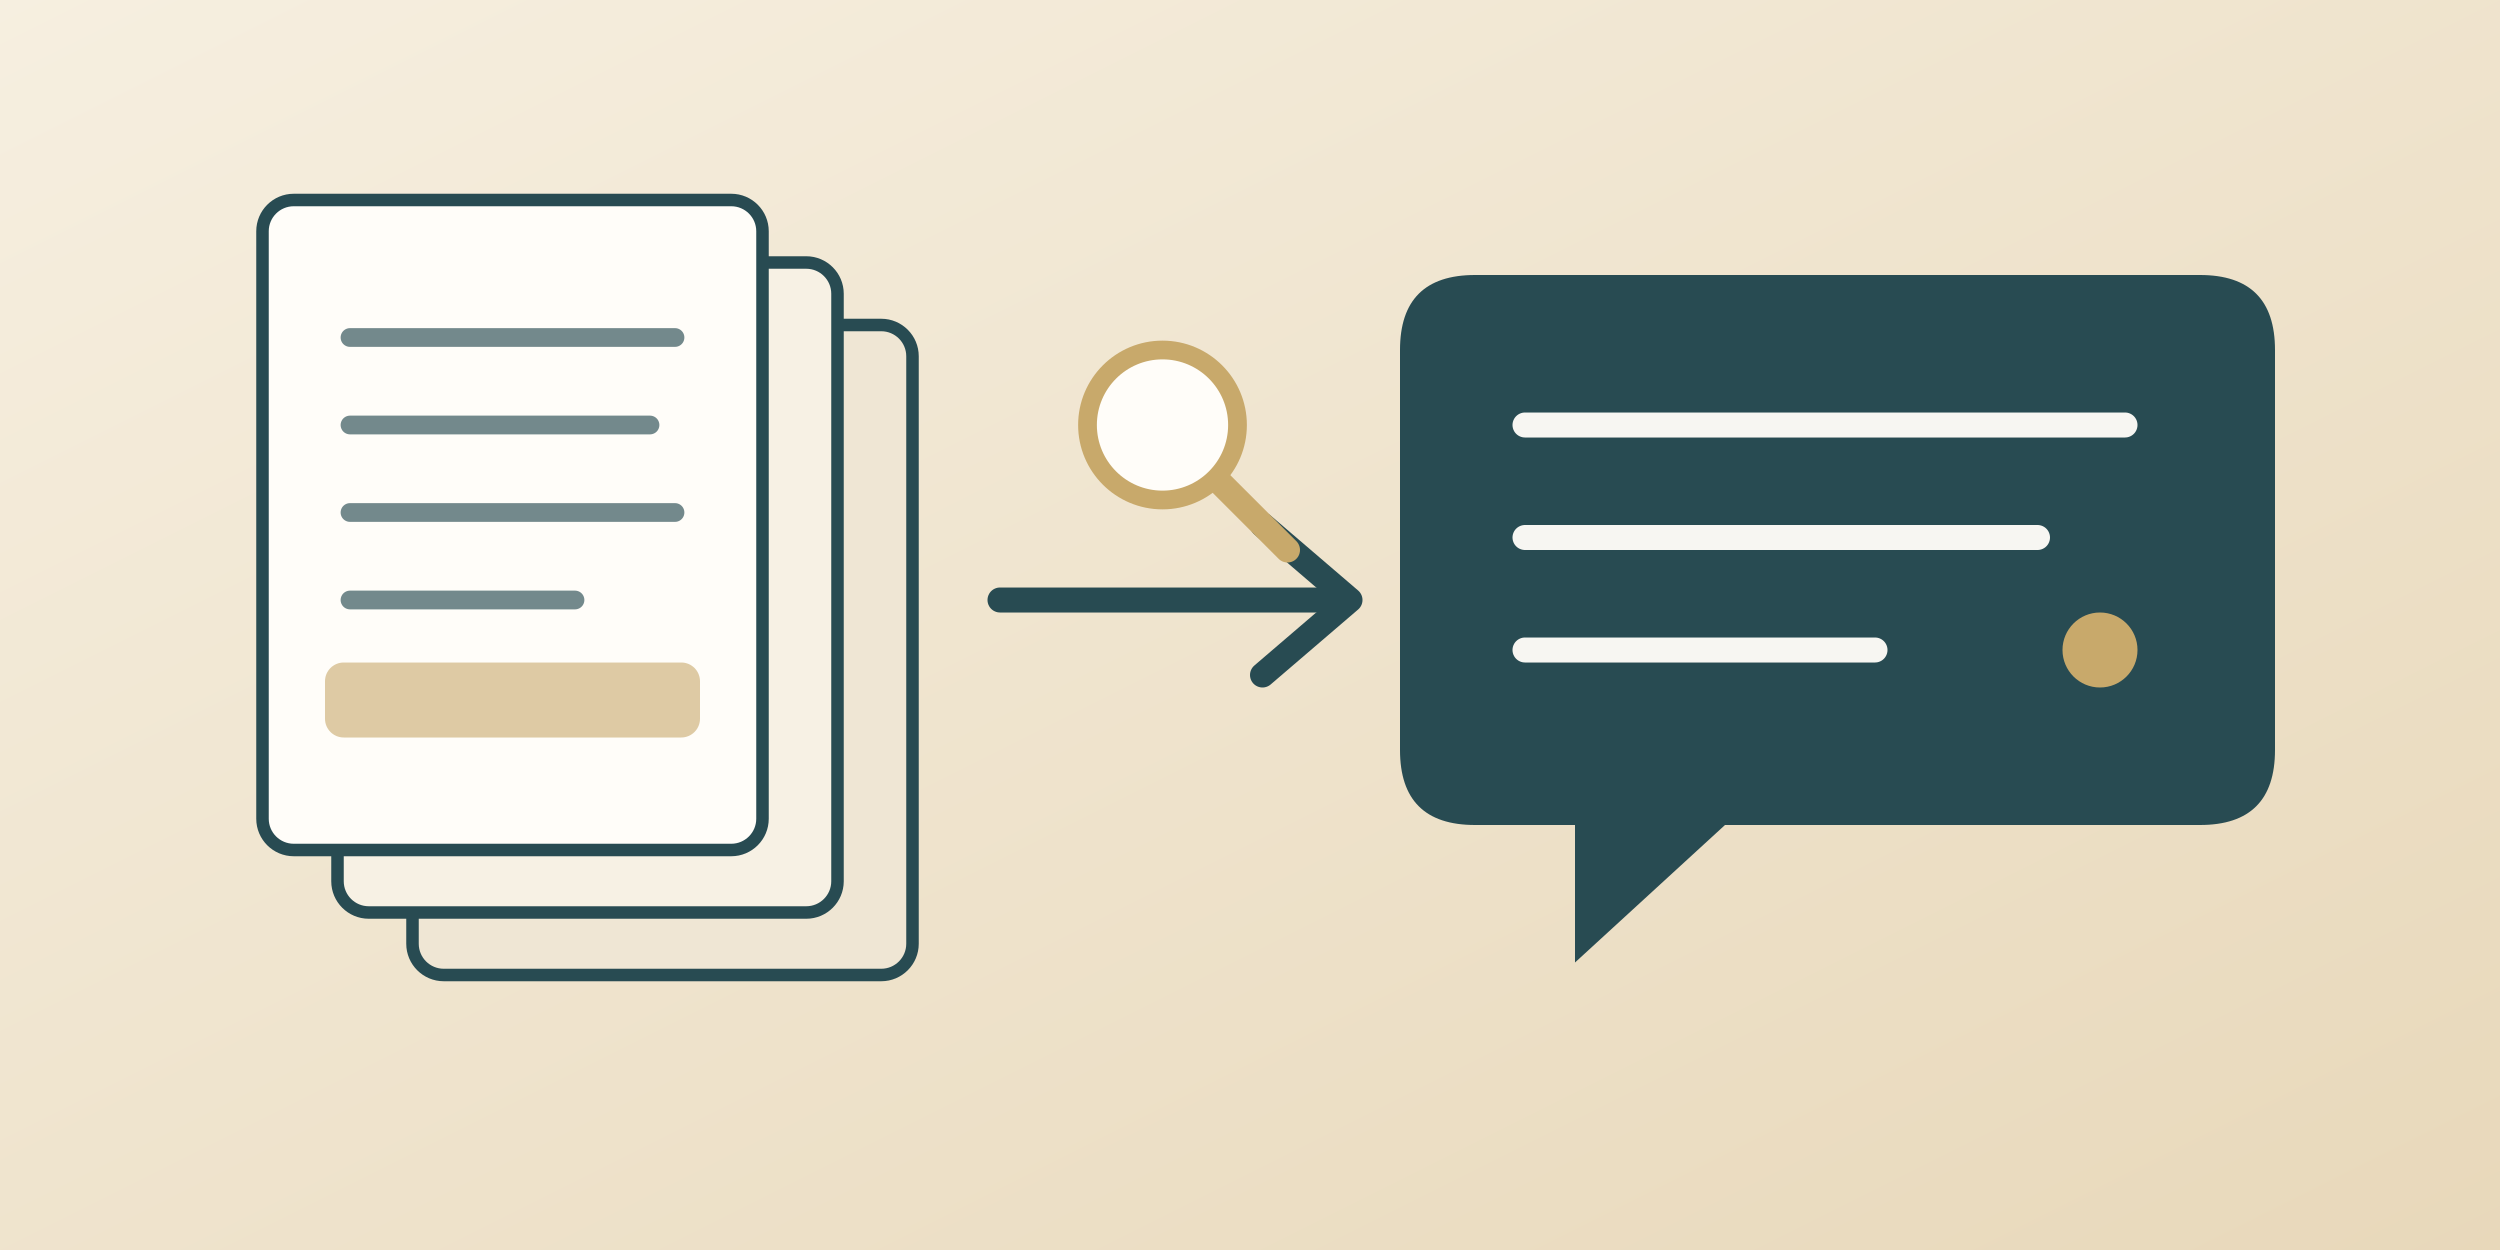
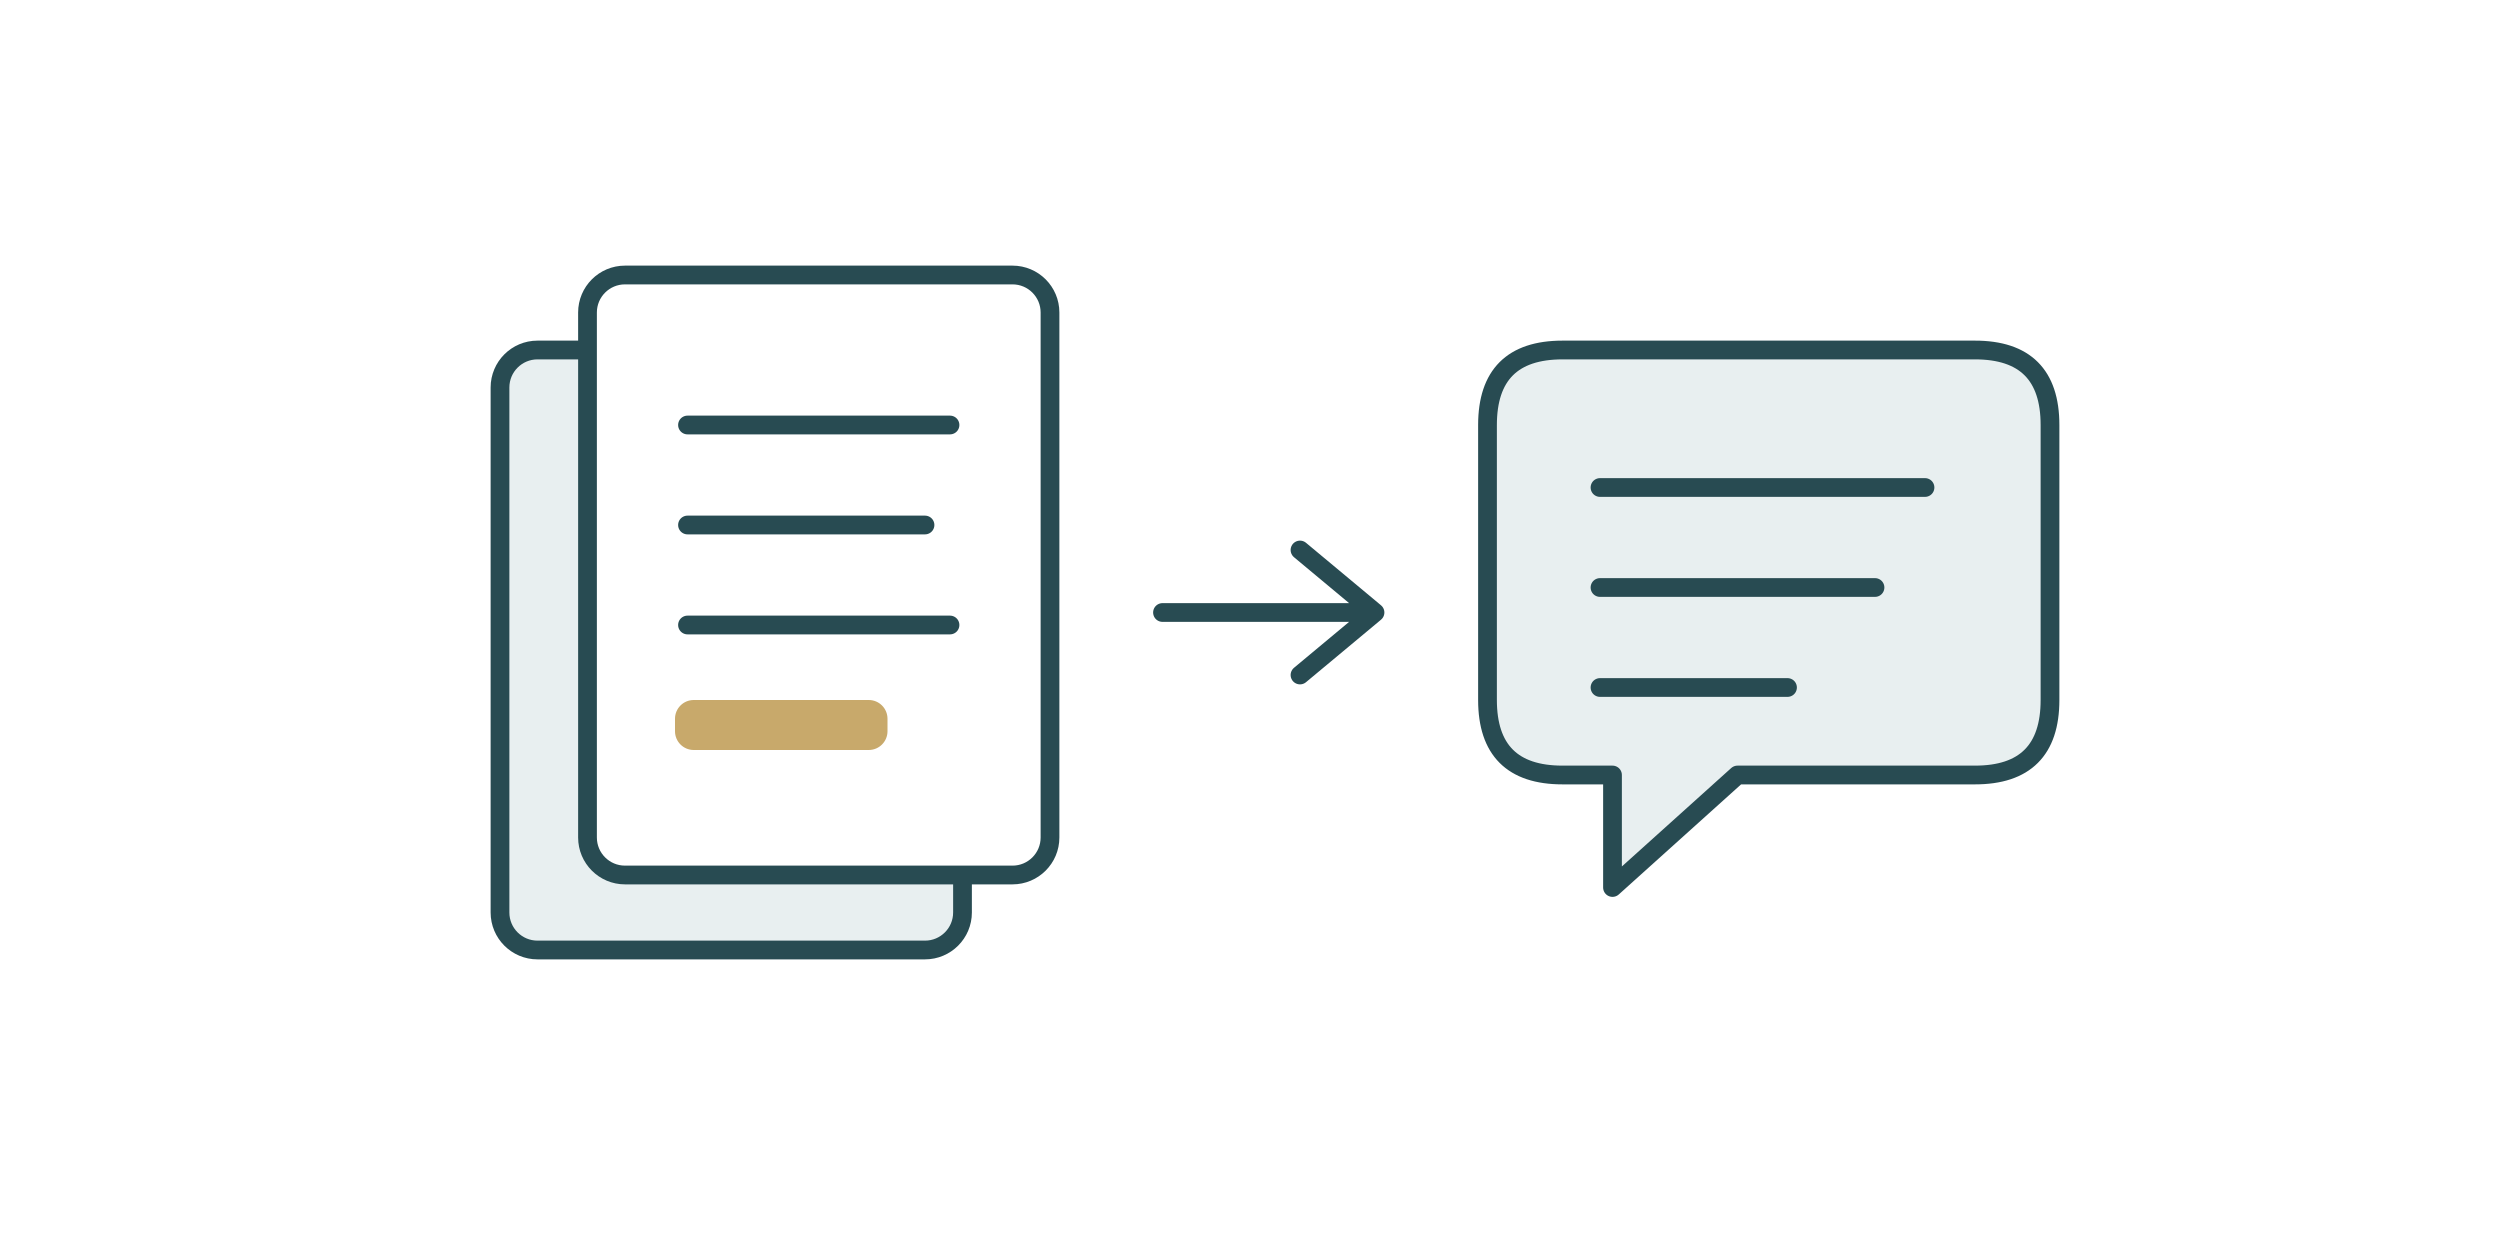
<svg xmlns="http://www.w3.org/2000/svg" viewBox="0 0 400 200" role="img" aria-label="Documents retrieved to answer a question">
-   <defs>
-     <linearGradient id="bg" x1="0" y1="0" x2="1" y2="1">
-       <stop offset="0" stop-color="#f6efe0" />
-       <stop offset="1" stop-color="#e8d8ba" />
-     </linearGradient>
-   </defs>
-   <rect width="400" height="200" fill="url(#bg)" />
-   <g stroke="#284b52" stroke-width="2">
-     <rect x="66" y="52" width="80" height="104" rx="5" fill="#efe6d4" />
-     <rect x="54" y="42" width="80" height="104" rx="5" fill="#f7f1e4" />
-     <rect x="42" y="32" width="80" height="104" rx="5" fill="#fffdf9" />
+   <rect width="400" height="200" fill="#ffffff" />
+   <g fill="none" stroke="#284b52" stroke-width="3" stroke-linecap="round" stroke-linejoin="round">
+     <rect x="80" y="56" width="74" height="96" rx="6" fill="#e8eff0" />
+     <rect x="94" y="44" width="74" height="96" rx="6" fill="#ffffff" />
+     <path d="M110 68 H152 M110 84 H148 M110 100 H152" />
+     <rect x="108" y="112" width="34" height="8" rx="3" fill="#c8a96b" stroke="none" />
+     <path d="M186 98 H218 M208 88 L220 98 L208 108" />
+     <path d="M250 56 H316 Q328 56 328 68 V112 Q328 124 316 124 H278 L258 142 V124 H250 Q238 124 238 112 V68 Q238 56 250 56 Z" fill="#e8eff0" />
+     <path d="M256 78 H308 M256 94 H300 M256 110 H286" />
  </g>
-   <g stroke="#284b52" stroke-width="3" stroke-linecap="round" opacity="0.65">
-     <path d="M56 54 H108" />
-     <path d="M56 68 H104" />
-     <path d="M56 82 H108" />
-     <path d="M56 96 H92" />
-   </g>
-   <rect x="52" y="106" width="60" height="12" rx="3" fill="#c8a96b" opacity="0.6" />
-   <path d="M160 96 H214" stroke="#284b52" stroke-width="4" stroke-linecap="round" />
-   <path d="M202 84 L216 96 L202 108" fill="none" stroke="#284b52" stroke-width="4" stroke-linecap="round" stroke-linejoin="round" />
-   <circle cx="186" cy="68" r="12" fill="#fffdf9" stroke="#c8a96b" stroke-width="3" />
-   <path d="M195 77 L206 88" stroke="#c8a96b" stroke-width="4" stroke-linecap="round" />
-   <path d="M236 44 H352 Q364 44 364 56 V120 Q364 132 352 132 H276 L252 154 V132 H236 Q224 132 224 120 V56 Q224 44 236 44 Z" fill="#284b52" />
-   <g stroke="#f7f6f2" stroke-width="4" stroke-linecap="round">
-     <path d="M244 68 H340" />
-     <path d="M244 86 H326" />
-     <path d="M244 104 H300" />
-   </g>
-   <circle cx="336" cy="104" r="6" fill="#c8a96b" />
</svg>
